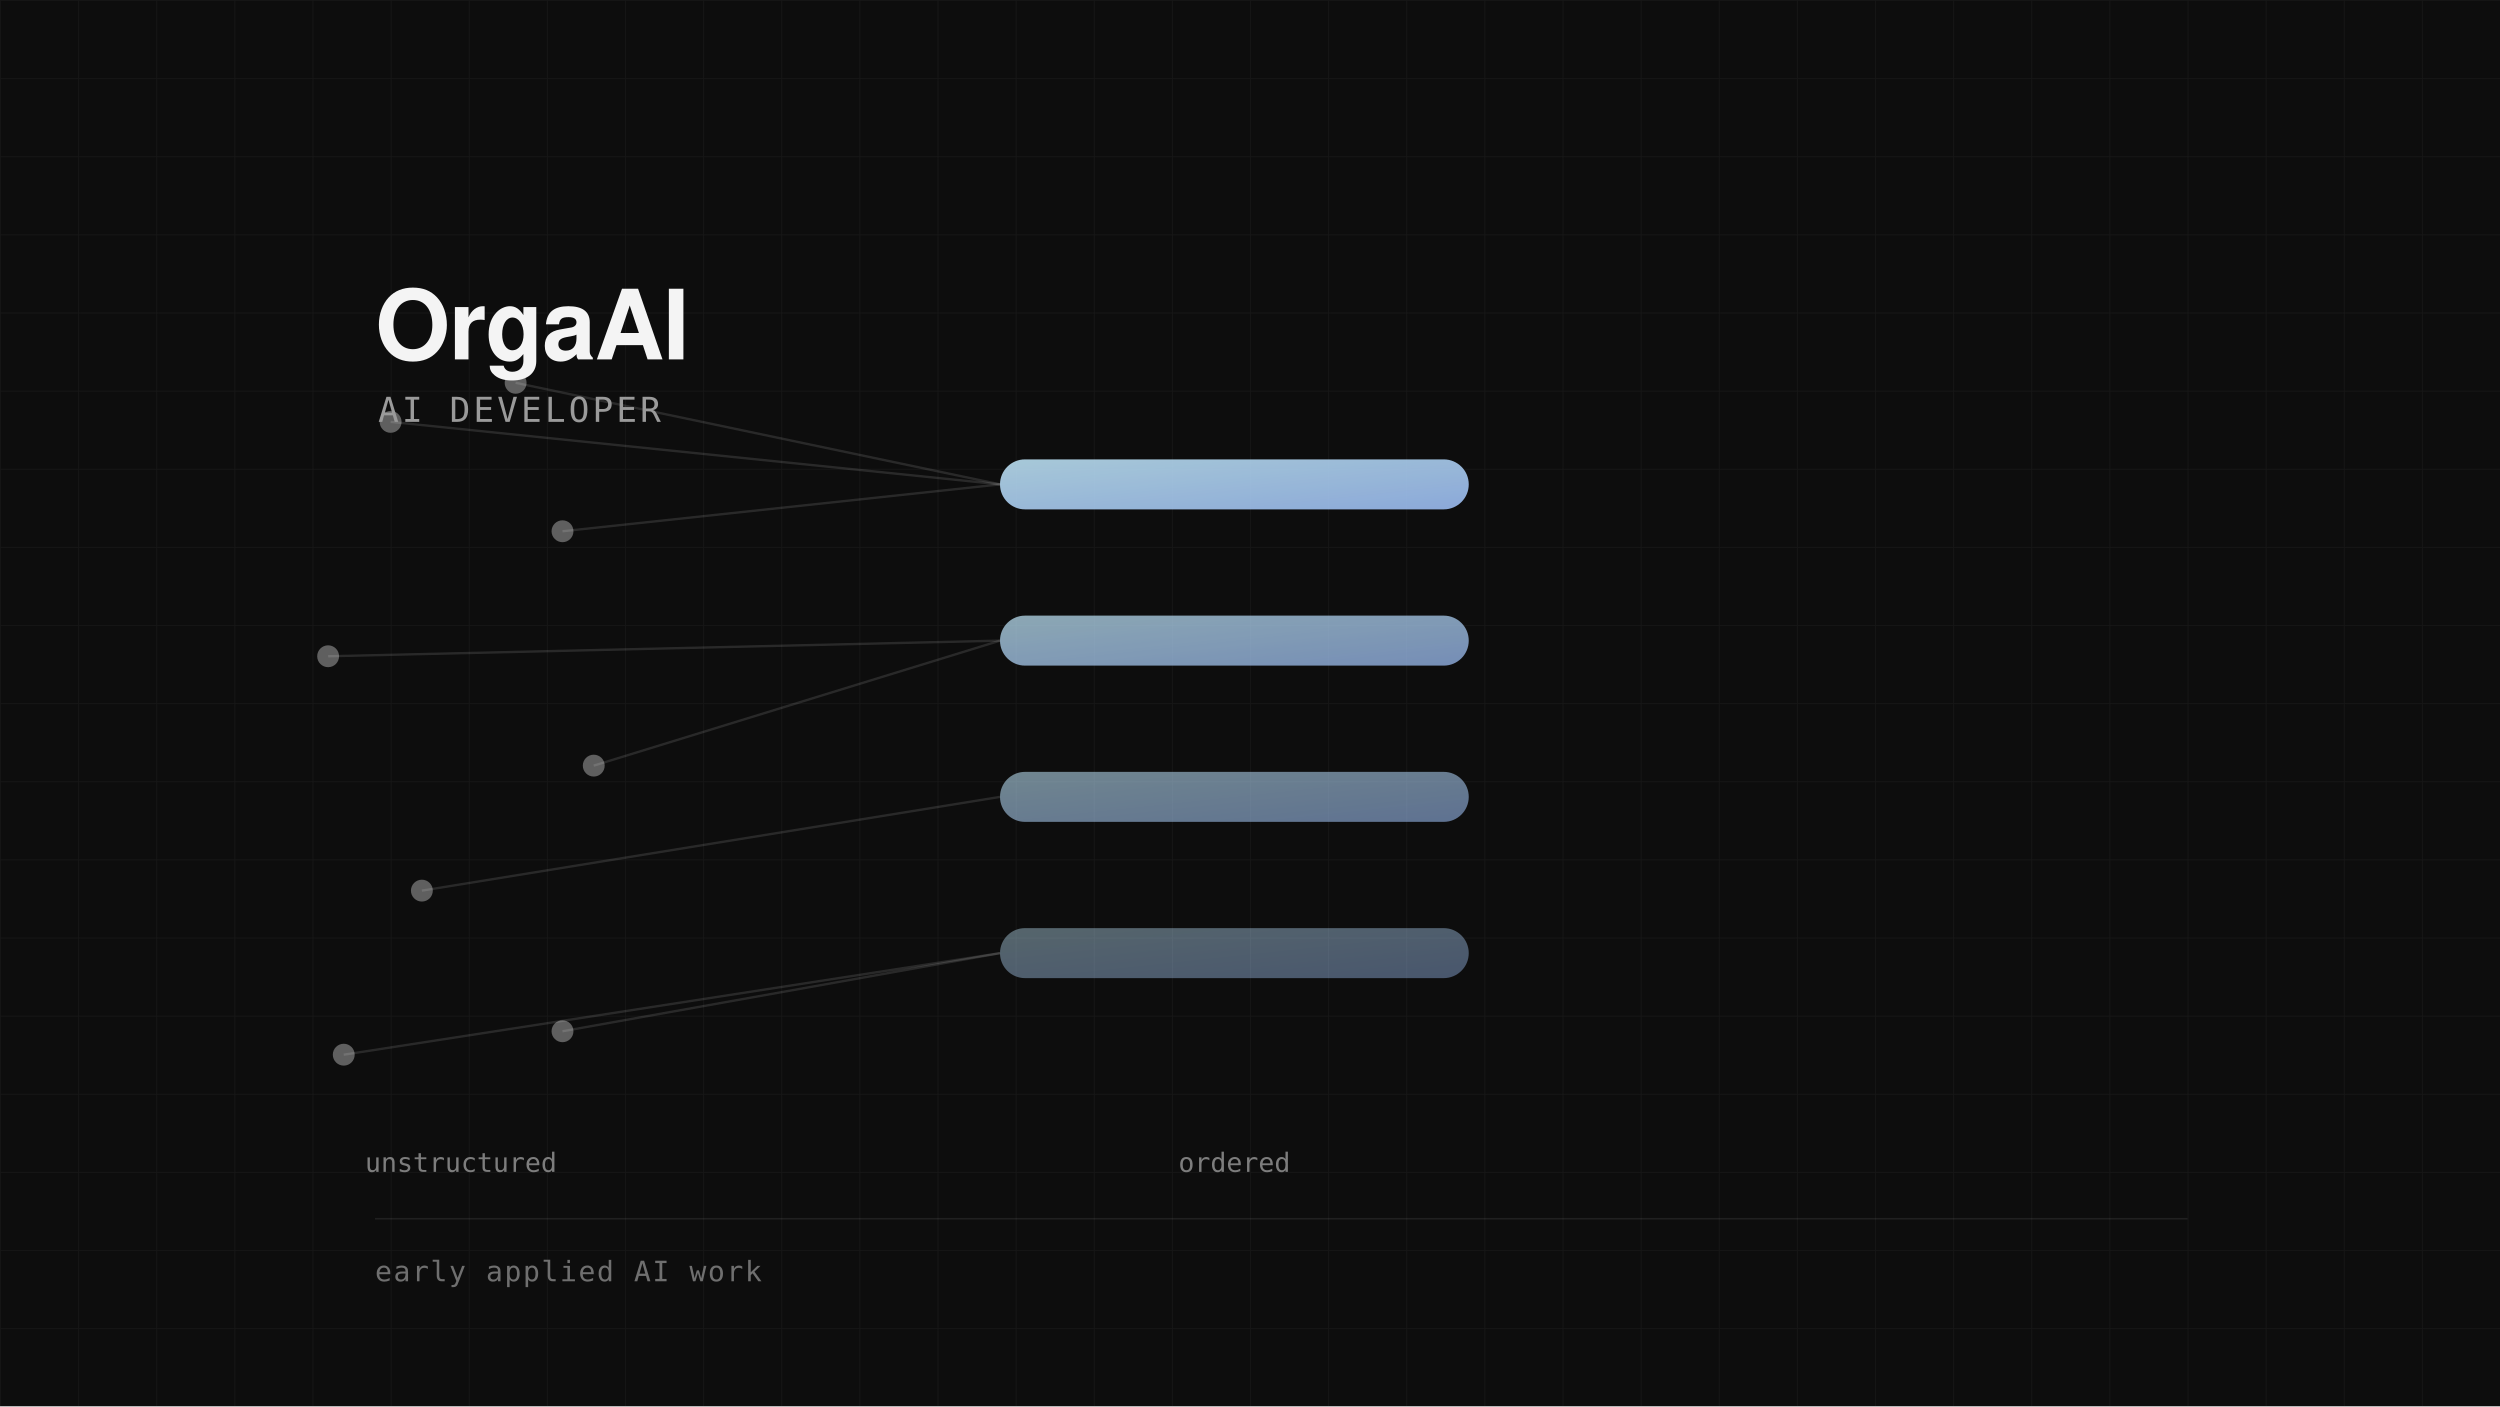
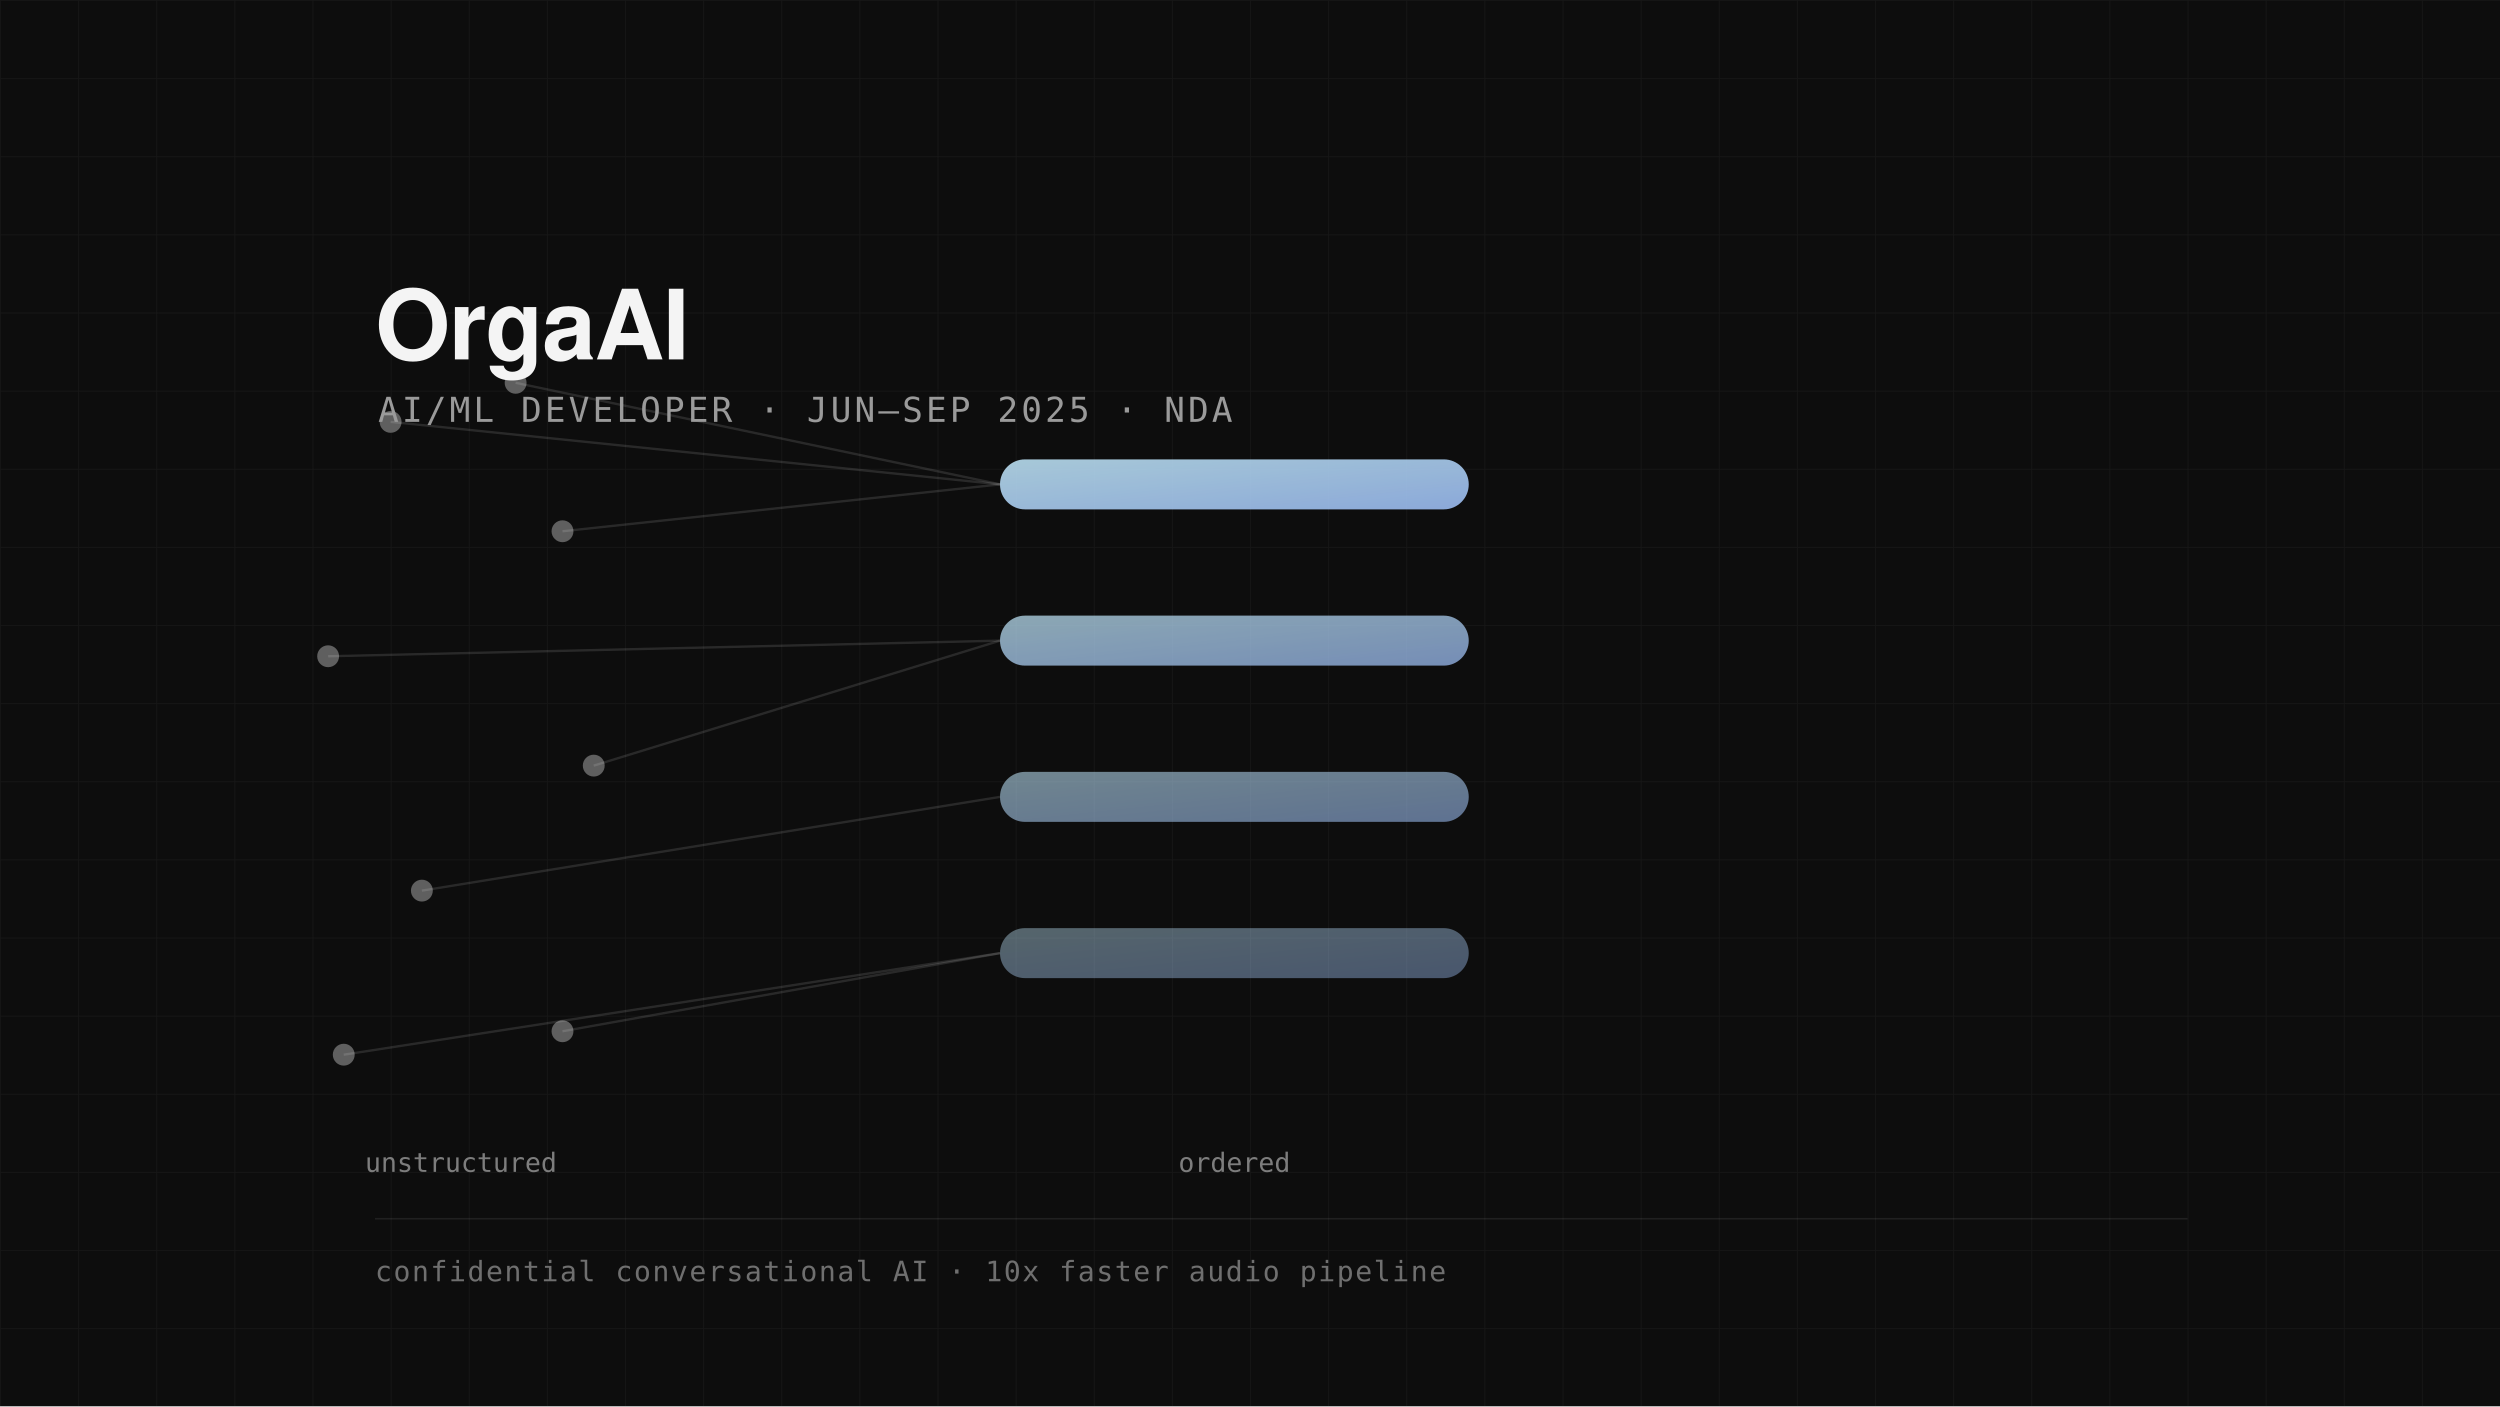
<svg xmlns="http://www.w3.org/2000/svg" viewBox="0 0 1600 900" width="1600" height="900" role="img" aria-label="OrgaAI">
  <defs>
    <linearGradient id="ogAccent" x1="0" y1="0" x2="1" y2="1">
      <stop offset="0%" stop-color="#c2e9fb" />
      <stop offset="100%" stop-color="#a1c4fd" />
    </linearGradient>
    <pattern id="ogGrid" width="50" height="50" patternUnits="userSpaceOnUse">
      <path d="M50 0 L0 0 0 50" fill="none" stroke="#ffffff" stroke-opacity="0.04" stroke-width="1" />
    </pattern>
  </defs>
  <rect width="1600" height="900" fill="#0d0d0d" />
  <rect width="1600" height="900" fill="url(#ogGrid)" />
  <g transform="translate(240 460)">
    <g fill="#5f5f5f">
      <circle cx="10" cy="-190" r="7" />
      <circle cx="120" cy="-120" r="7" />
      <circle cx="-30" cy="-40" r="7" />
      <circle cx="140" cy="30" r="7" />
      <circle cx="30" cy="110" r="7" />
      <circle cx="120" cy="200" r="7" />
      <circle cx="-20" cy="215" r="7" />
      <circle cx="90" cy="-215" r="7" />
    </g>
    <g stroke="#ffffff" stroke-opacity="0.12" stroke-width="1.5">
      <path d="M10 -190 L400 -150" />
      <path d="M120 -120 L400 -150" />
      <path d="M90 -215 L400 -150" />
      <path d="M-30 -40 L400 -50" />
      <path d="M140 30 L400 -50" />
      <path d="M30 110 L400 50" />
      <path d="M120 200 L400 150" />
      <path d="M-20 215 L400 150" />
    </g>
    <g fill="url(#ogAccent)">
      <rect x="400" y="-166" width="300" height="32" rx="16" opacity="0.85" />
      <rect x="400" y="-66" width="300" height="32" rx="16" opacity="0.7" />
      <rect x="400" y="34" width="300" height="32" rx="16" opacity="0.55" />
      <rect x="400" y="134" width="300" height="32" rx="16" opacity="0.4" />
    </g>
    <g font-family="ui-monospace, Menlo, Consolas, monospace" font-size="17" fill="#7d7d7d">
      <text x="55" y="290" text-anchor="middle">unstructured</text>
      <text x="550" y="290" text-anchor="middle">ordered</text>
    </g>
  </g>
  <g font-family="Helvetica, Arial, sans-serif" fill="#f4f4f4">
    <text x="240" y="230" font-size="62" font-weight="600" letter-spacing="-1">OrgaAI</text>
-     <text x="242" y="270" font-size="22" fill="#9a9a9a" letter-spacing="2" font-family="ui-monospace, Menlo, Consolas, monospace">AI DEVELOPER</text>
+     <text x="242" y="270" font-size="22" fill="#9a9a9a" letter-spacing="2" font-family="ui-monospace, Menlo, Consolas, monospace">AI/ML DEVELOPER · JUN–SEP 2025 · NDA</text>
  </g>
  <g font-family="ui-monospace, Menlo, Consolas, monospace" font-size="18" fill="#6f6f6f" letter-spacing="1">
-     <text x="240" y="820">early applied AI work</text>
+     <text x="240" y="820">confidential conversational AI · 10x faster audio pipeline</text>
  </g>
  <path d="M240 780 L1400 780" stroke="#ffffff" stroke-opacity="0.08" stroke-width="1" />
</svg>
